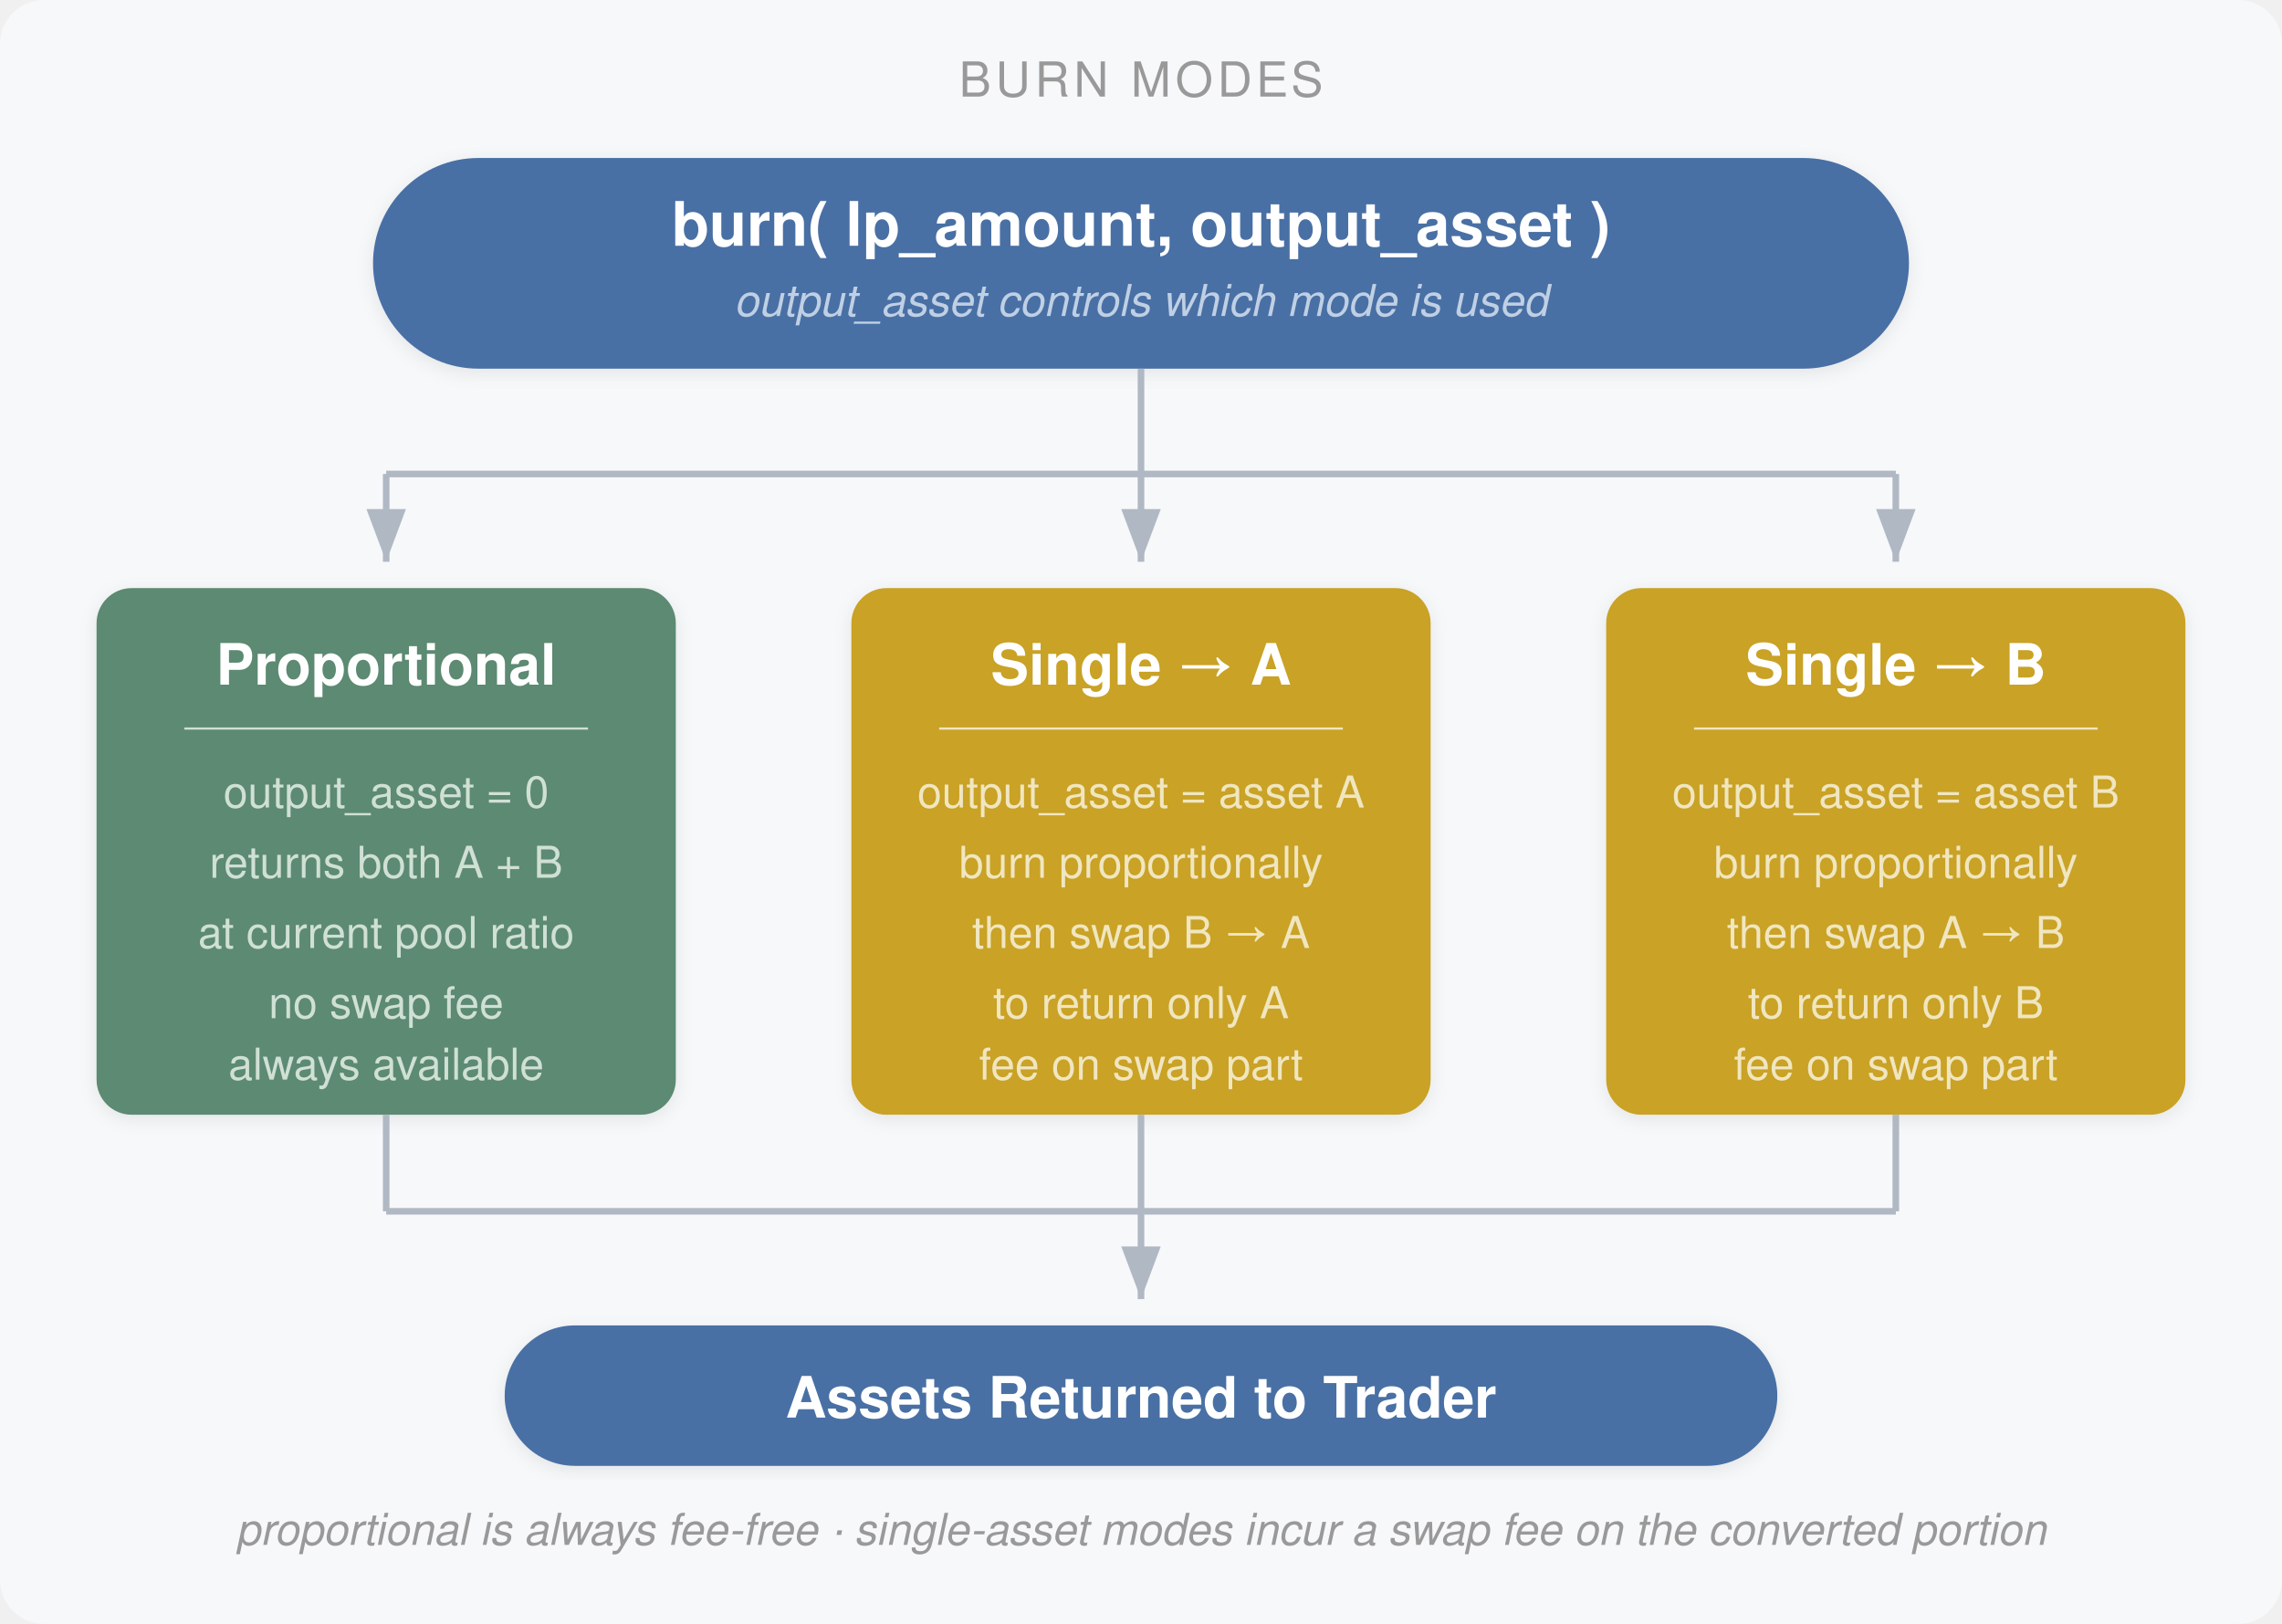
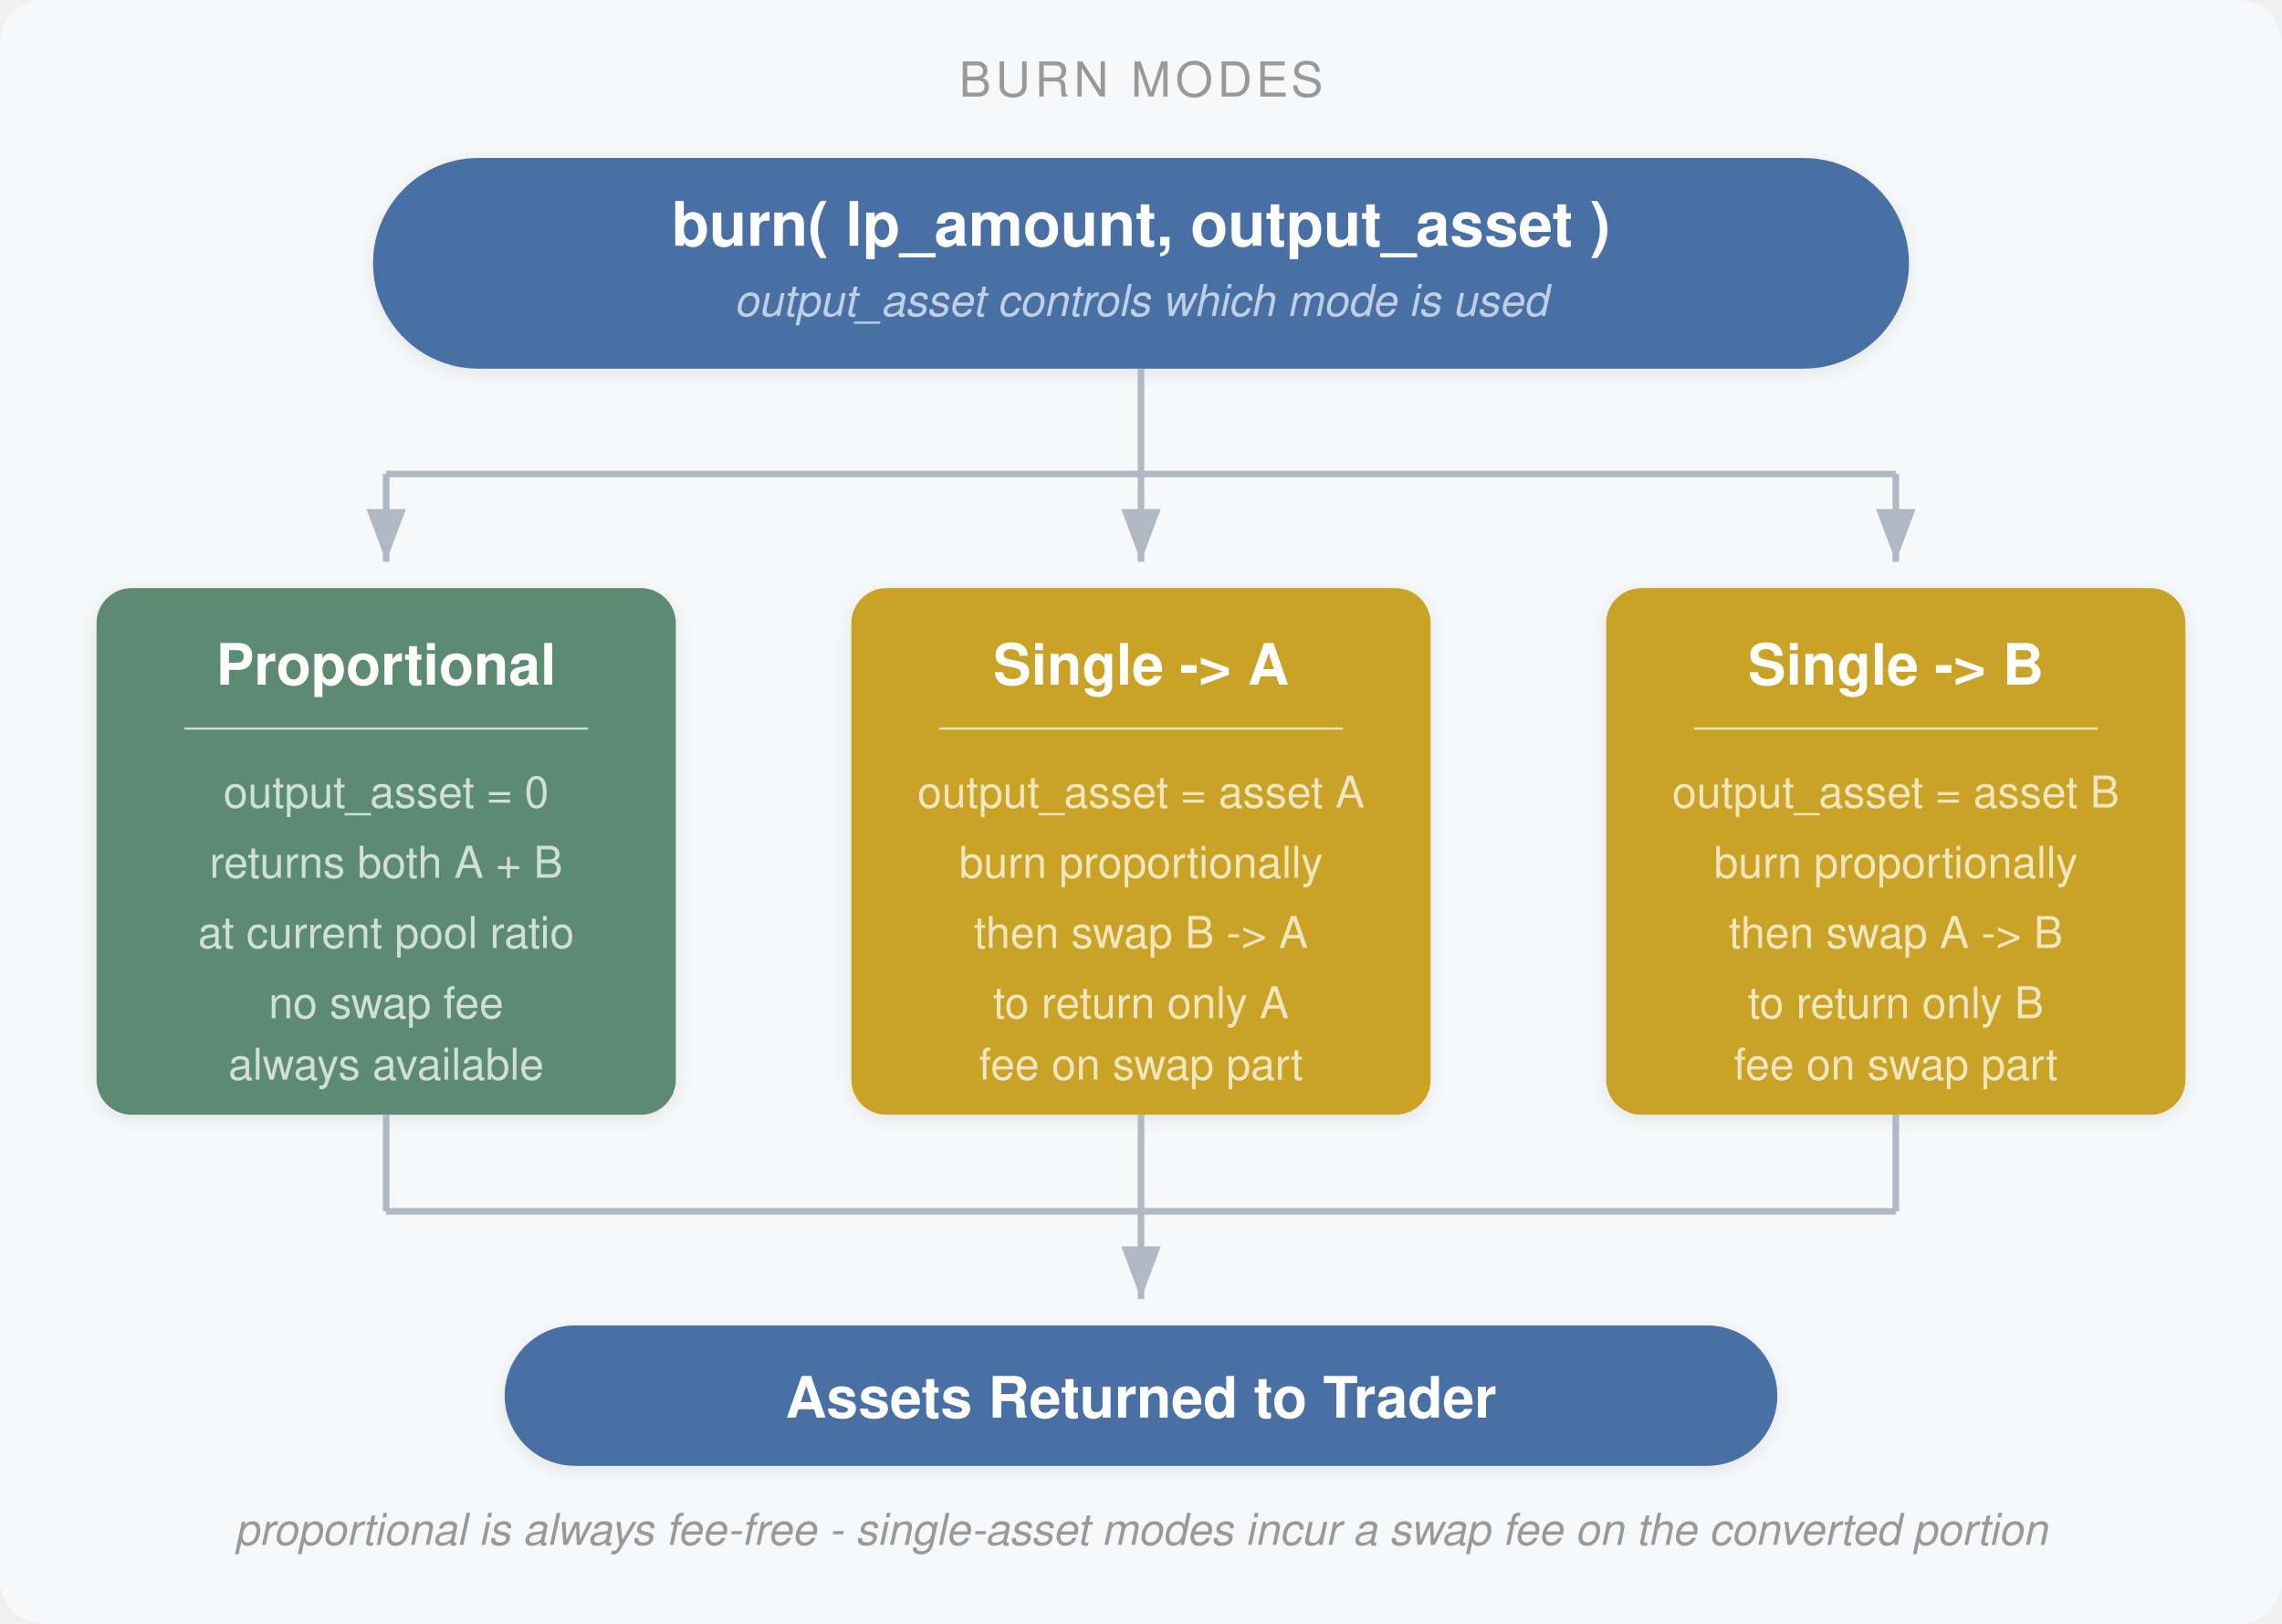
<svg xmlns="http://www.w3.org/2000/svg" viewBox="0 0 520 370" font-family="-apple-system, BlinkMacSystemFont, 'Segoe UI', Helvetica, Arial, sans-serif">
  <defs>
    <marker id="ah" markerWidth="8" markerHeight="6" refX="8" refY="3" orient="auto">
      <polygon points="0 0, 8 3, 0 6" fill="#b0b8c4" />
    </marker>
    <filter id="ds">
      <feDropShadow dx="0" dy="1" stdDeviation="2" flood-opacity="0.08" />
    </filter>
  </defs>
  <rect width="520" height="370" rx="10" fill="#f7f8fa" />
  <text x="260" y="22" text-anchor="middle" fill="#999" font-size="11" font-weight="500" letter-spacing="1">BURN MODES</text>
  <rect x="85" y="36" width="350" height="48" rx="24" fill="#4a6fa5" filter="url(#ds)" />
  <text x="260" y="56" text-anchor="middle" fill="#fff" font-size="14" font-weight="600">burn( lp_amount, output_asset )</text>
  <text x="260" y="72" text-anchor="middle" fill="#c0d0e4" font-size="10" font-style="italic">output_asset controls which mode is used</text>
  <line x1="260" y1="84" x2="260" y2="108" stroke="#b0b8c4" stroke-width="1.5" />
  <line x1="88" y1="108" x2="432" y2="108" stroke="#b0b8c4" stroke-width="1.5" />
  <line x1="88" y1="108" x2="88" y2="128" stroke="#b0b8c4" stroke-width="1.5" marker-end="url(#ah)" />
  <line x1="260" y1="108" x2="260" y2="128" stroke="#b0b8c4" stroke-width="1.5" marker-end="url(#ah)" />
  <line x1="432" y1="108" x2="432" y2="128" stroke="#b0b8c4" stroke-width="1.5" marker-end="url(#ah)" />
  <rect x="22" y="134" width="132" height="120" rx="8" fill="#5b8a72" filter="url(#ds)" />
  <text x="88" y="156" text-anchor="middle" fill="#fff" font-size="13" font-weight="600">Proportional</text>
  <line x1="42" y1="166" x2="134" y2="166" stroke="#d0e0d4" stroke-width="0.5" />
  <text x="88" y="184" text-anchor="middle" fill="#d0e0d4" font-size="10">output_asset = 0</text>
  <text x="88" y="200" text-anchor="middle" fill="#d0e0d4" font-size="10">returns both A + B</text>
  <text x="88" y="216" text-anchor="middle" fill="#d0e0d4" font-size="10">at current pool ratio</text>
  <text x="88" y="232" text-anchor="middle" fill="#d0e0d4" font-size="10">no swap fee</text>
  <text x="88" y="246" text-anchor="middle" fill="#d0e0d4" font-size="10">always available</text>
  <rect x="194" y="134" width="132" height="120" rx="8" fill="#c9a227" filter="url(#ds)" />
-   <text x="260" y="156" text-anchor="middle" fill="#fff" font-size="13" font-weight="600">Single → A</text>
+   <text x="260" y="156" text-anchor="middle" fill="#fff" font-size="13" font-weight="600">Single -&gt; A</text>
  <line x1="214" y1="166" x2="306" y2="166" stroke="#f0e6c0" stroke-width="0.5" />
  <text x="260" y="184" text-anchor="middle" fill="#f0e6c0" font-size="10">output_asset = asset A</text>
  <text x="260" y="200" text-anchor="middle" fill="#f0e6c0" font-size="10">burn proportionally</text>
-   <text x="260" y="216" text-anchor="middle" fill="#f0e6c0" font-size="10">then swap B → A</text>
+   <text x="260" y="216" text-anchor="middle" fill="#f0e6c0" font-size="10">then swap B -&gt; A</text>
  <text x="260" y="232" text-anchor="middle" fill="#f0e6c0" font-size="10">to return only A</text>
  <text x="260" y="246" text-anchor="middle" fill="#f0e6c0" font-size="10">fee on swap part</text>
  <rect x="366" y="134" width="132" height="120" rx="8" fill="#c9a227" filter="url(#ds)" />
-   <text x="432" y="156" text-anchor="middle" fill="#fff" font-size="13" font-weight="600">Single → B</text>
+   <text x="432" y="156" text-anchor="middle" fill="#fff" font-size="13" font-weight="600">Single -&gt; B</text>
  <line x1="386" y1="166" x2="478" y2="166" stroke="#f0e6c0" stroke-width="0.5" />
  <text x="432" y="184" text-anchor="middle" fill="#f0e6c0" font-size="10">output_asset = asset B</text>
  <text x="432" y="200" text-anchor="middle" fill="#f0e6c0" font-size="10">burn proportionally</text>
-   <text x="432" y="216" text-anchor="middle" fill="#f0e6c0" font-size="10">then swap A → B</text>
+   <text x="432" y="216" text-anchor="middle" fill="#f0e6c0" font-size="10">then swap A -&gt; B</text>
  <text x="432" y="232" text-anchor="middle" fill="#f0e6c0" font-size="10">to return only B</text>
  <text x="432" y="246" text-anchor="middle" fill="#f0e6c0" font-size="10">fee on swap part</text>
  <line x1="88" y1="254" x2="88" y2="276" stroke="#b0b8c4" stroke-width="1.5" />
  <line x1="260" y1="254" x2="260" y2="276" stroke="#b0b8c4" stroke-width="1.5" />
  <line x1="432" y1="254" x2="432" y2="276" stroke="#b0b8c4" stroke-width="1.5" />
  <line x1="88" y1="276" x2="432" y2="276" stroke="#b0b8c4" stroke-width="1.5" />
  <line x1="260" y1="276" x2="260" y2="296" stroke="#b0b8c4" stroke-width="1.5" marker-end="url(#ah)" />
  <rect x="115" y="302" width="290" height="32" rx="16" fill="#4a6fa5" filter="url(#ds)" />
  <text x="260" y="323" text-anchor="middle" fill="#fff" font-size="13" font-weight="600">Assets Returned to Trader</text>
-   <text x="260" y="352" text-anchor="middle" fill="#999" font-size="10" font-style="italic">proportional is always fee-free · single-asset modes incur a swap fee on the converted portion</text>
+   <text x="260" y="352" text-anchor="middle" fill="#999" font-size="10" font-style="italic">proportional is always fee-free - single-asset modes incur a swap fee on the converted portion</text>
</svg>
